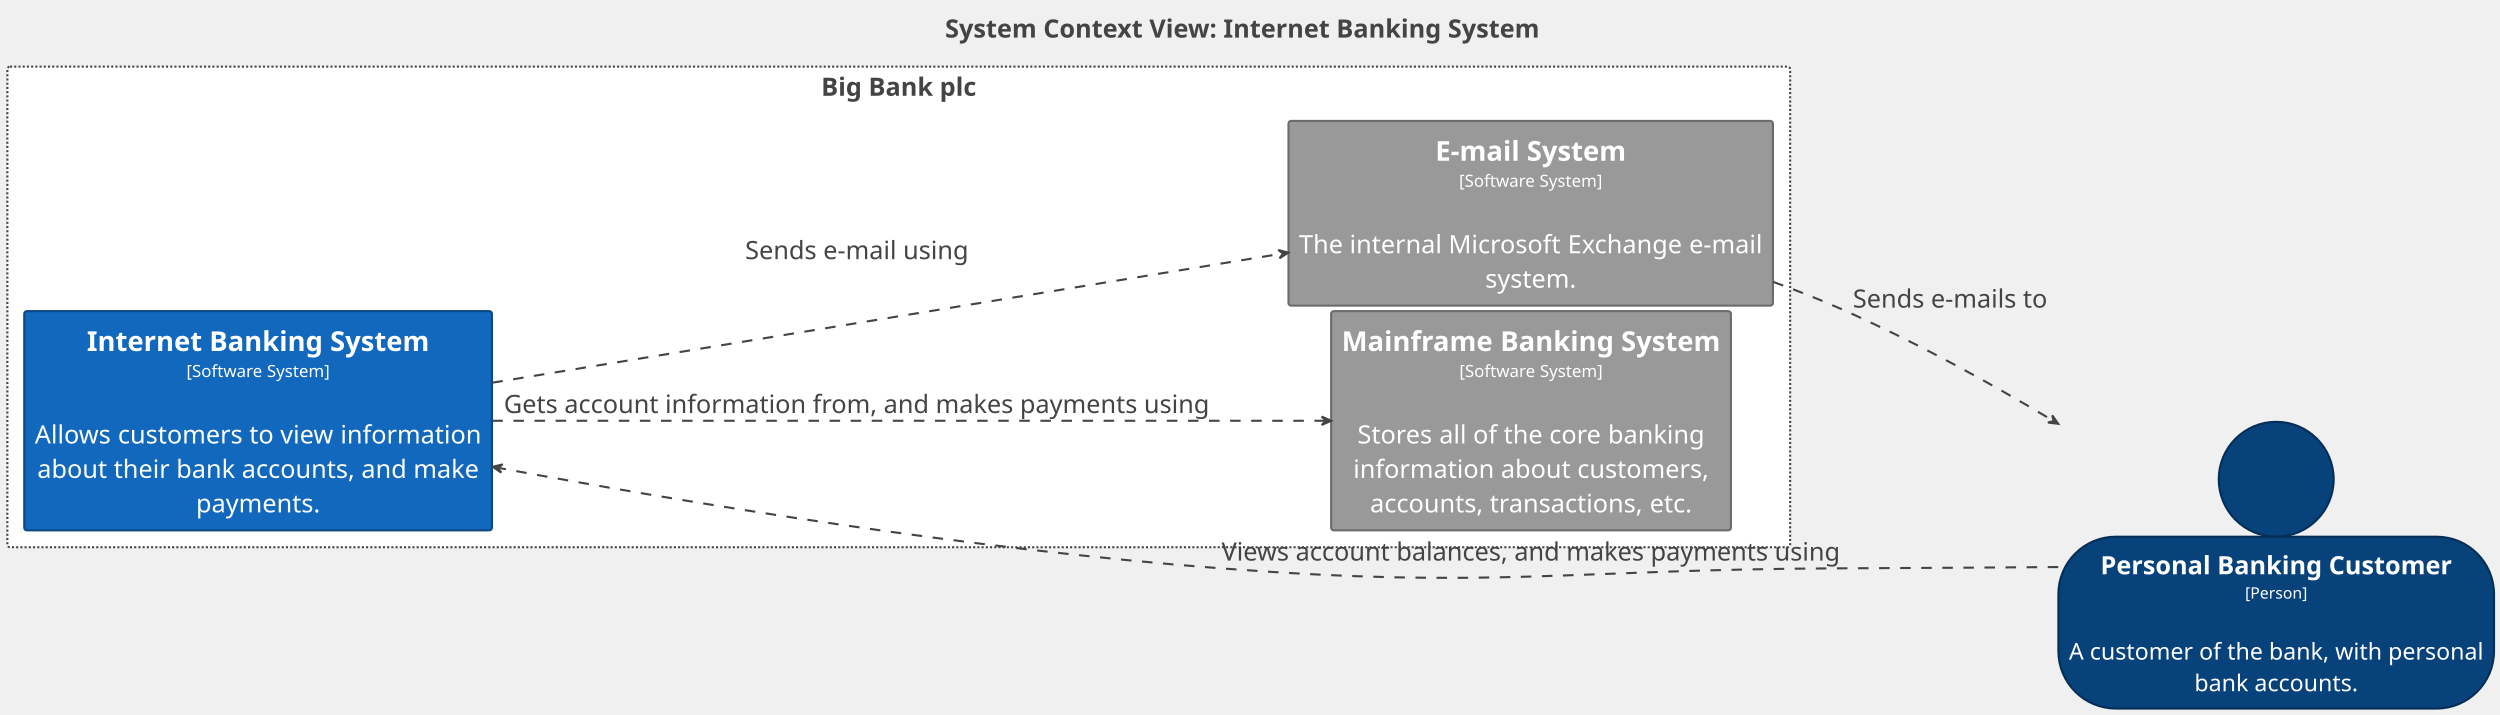
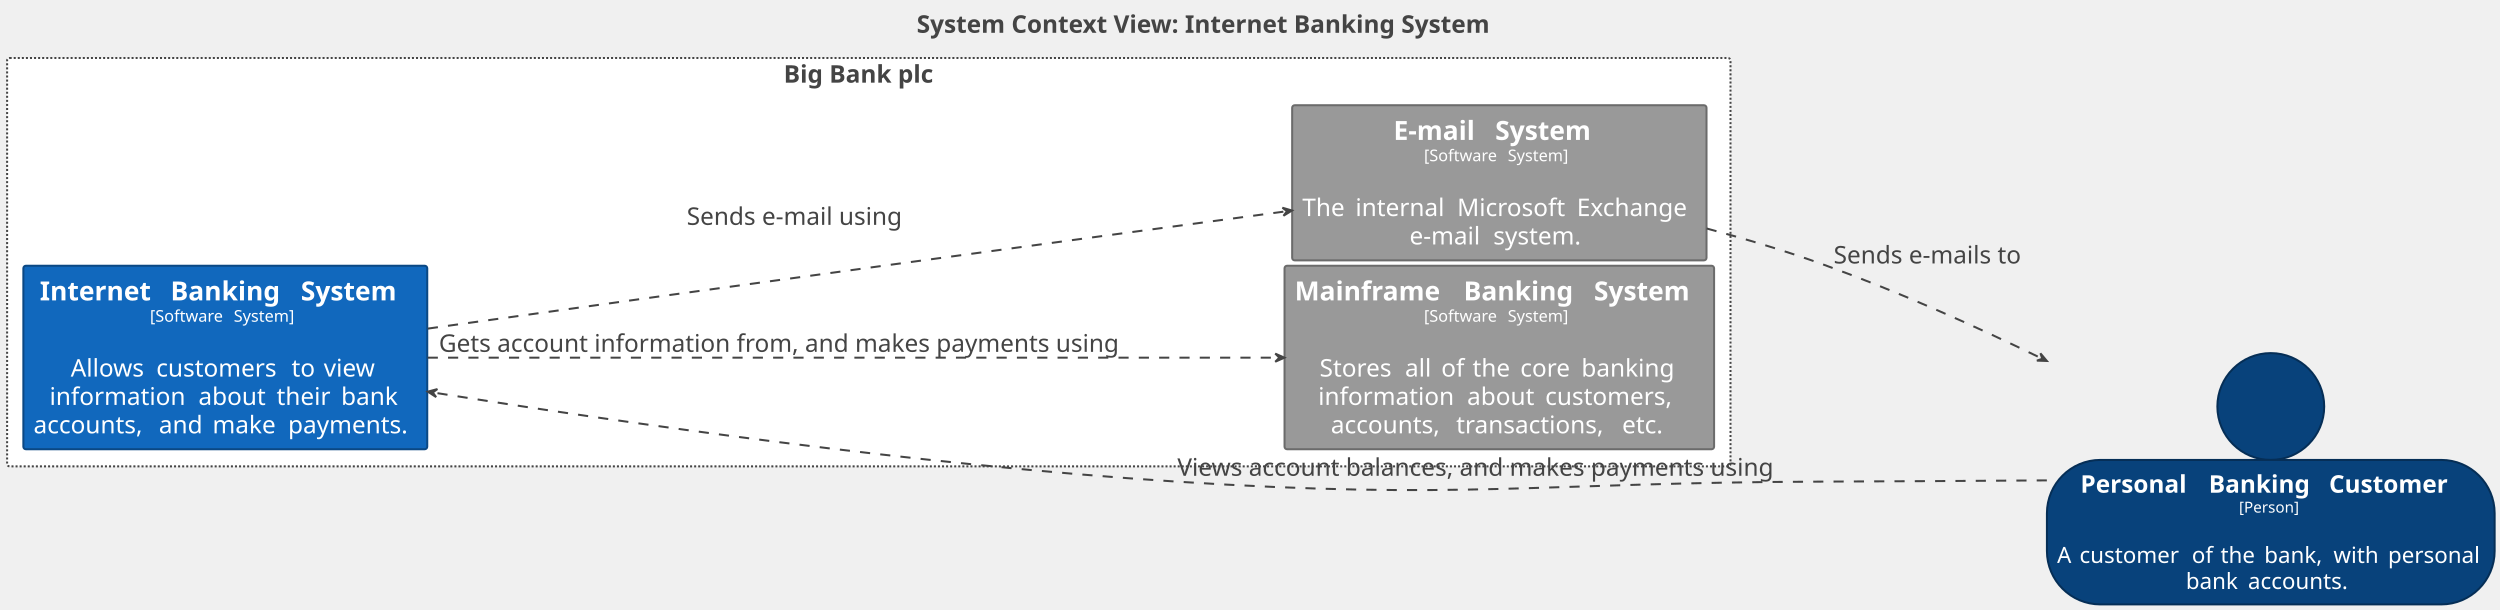
- <svg xmlns="http://www.w3.org/2000/svg" contentStyleType="text/css" data-diagram-type="DESCRIPTION" height="678px" preserveAspectRatio="none" style="width:2372px;height:678px;background:#FFFFFF;" version="1.1" viewBox="0 0 2372 678" width="2372px" zoomAndPan="magnify">
+ <svg xmlns="http://www.w3.org/2000/svg" contentStyleType="text/css" data-diagram-type="DESCRIPTION" height="600px" preserveAspectRatio="none" style="width:2461px;height:600px;background:#FFFFFF;" version="1.1" viewBox="0 0 2461 600" width="2461px" zoomAndPan="magnify">
  <defs />
  <g>
    <g class="title" data-source-line="1">
-       <text fill="#444444" font-family="sans-serif" font-size="24" font-weight="bold" lengthAdjust="spacing" textLength="564.958" x="896.679" y="35.656">System Context View: Internet Banking System</text>
+       <text fill="#444444" font-family="sans-serif" font-size="24" font-weight="bold" lengthAdjust="spacing" textLength="642.926" x="902.396" y="32.277">System Context View: Internet Banking System</text>
    </g>
    <g class="cluster" data-qualified-name="groupQmlnIEJhbmsgcGxj" data-source-line="71" id="ent0002">
-       <rect fill="#FFFFFF" height="456" rx="2.5" ry="2.5" style="stroke:#444444;stroke-width:2;stroke-dasharray:2,2;" width="1691.5" x="7" y="63.22" />
-       <text fill="#444444" font-family="sans-serif" font-size="24" font-weight="bold" lengthAdjust="spacing" textLength="147.24" x="779.13" y="90.876">Big Bank plc</text>
+       <rect fill="#FFFFFF" height="402" rx="2.5" ry="2.5" style="stroke:#444444;stroke-width:2;stroke-dasharray:2,2;" width="1696.5" x="7" y="57.098" />
+       <text fill="#444444" font-family="sans-serif" font-size="24" font-weight="bold" lengthAdjust="spacing" textLength="167.578" x="771.461" y="81.375">Big Bank plc</text>
    </g>
    <g class="entity" data-qualified-name="groupQmlnIEJhbmsgcGxj.MainframeBankingSystem" data-source-line="72" id="ent0003">
-       <rect fill="#999999" height="207.956" rx="2.5" ry="2.5" style="stroke:#6B6B6B;stroke-width:2;" width="379.294" x="1263" y="295.22" />
-       <text fill="#FFFFFF" font-family="sans-serif" font-size="26" font-weight="bold" lengthAdjust="spacing" textLength="143.702" x="1273" y="333.014">Mainframe</text>
-       <text fill="#FFFFFF" font-family="sans-serif" font-size="26" font-weight="bold" lengthAdjust="spacing" textLength="6.76" x="1416.702" y="333.014"> </text>
-       <text fill="#FFFFFF" font-family="sans-serif" font-size="26" font-weight="bold" lengthAdjust="spacing" textLength="107.848" x="1423.462" y="333.014">Banking</text>
-       <text fill="#FFFFFF" font-family="sans-serif" font-size="26" font-weight="bold" lengthAdjust="spacing" textLength="6.76" x="1531.31" y="333.014"> </text>
-       <text fill="#FFFFFF" font-family="sans-serif" font-size="26" font-weight="bold" lengthAdjust="spacing" textLength="94.224" x="1538.07" y="333.014">System</text>
-       <text fill="#FFFFFF" font-family="sans-serif" font-size="16" lengthAdjust="spacing" textLength="72.192" x="1384.655" y="357.736">[Software</text>
-       <text fill="#FFFFFF" font-family="sans-serif" font-size="16" lengthAdjust="spacing" textLength="4.16" x="1456.847" y="357.736"> </text>
-       <text fill="#FFFFFF" font-family="sans-serif" font-size="16" lengthAdjust="spacing" textLength="59.632" x="1461.007" y="357.736">System]</text>
-       <text fill="#FFFFFF" font-family="sans-serif" font-size="24" lengthAdjust="spacing" textLength="6.24" x="1449.527" y="388.08"> </text>
-       <text fill="#FFFFFF" font-family="sans-serif" font-size="24" lengthAdjust="spacing" textLength="71.304" x="1287.996" y="420.768">Stores</text>
-       <text fill="#FFFFFF" font-family="sans-serif" font-size="24" lengthAdjust="spacing" textLength="6.24" x="1359.299" y="420.768"> </text>
-       <text fill="#FFFFFF" font-family="sans-serif" font-size="24" lengthAdjust="spacing" textLength="25.848" x="1365.539" y="420.768">all</text>
-       <text fill="#FFFFFF" font-family="sans-serif" font-size="24" lengthAdjust="spacing" textLength="6.24" x="1391.387" y="420.768"> </text>
-       <text fill="#FFFFFF" font-family="sans-serif" font-size="24" lengthAdjust="spacing" textLength="22.776" x="1397.627" y="420.768">of</text>
-       <text fill="#FFFFFF" font-family="sans-serif" font-size="24" lengthAdjust="spacing" textLength="6.24" x="1420.403" y="420.768"> </text>
-       <text fill="#FFFFFF" font-family="sans-serif" font-size="24" lengthAdjust="spacing" textLength="37.032" x="1426.643" y="420.768">the</text>
-       <text fill="#FFFFFF" font-family="sans-serif" font-size="24" lengthAdjust="spacing" textLength="6.24" x="1463.675" y="420.768"> </text>
-       <text fill="#FFFFFF" font-family="sans-serif" font-size="24" lengthAdjust="spacing" textLength="49.488" x="1469.915" y="420.768">core</text>
-       <text fill="#FFFFFF" font-family="sans-serif" font-size="24" lengthAdjust="spacing" textLength="6.24" x="1519.403" y="420.768"> </text>
-       <text fill="#FFFFFF" font-family="sans-serif" font-size="24" lengthAdjust="spacing" textLength="91.656" x="1525.643" y="420.768">banking</text>
-       <text fill="#FFFFFF" font-family="sans-serif" font-size="24" lengthAdjust="spacing" textLength="133.824" x="1283.952" y="453.456">information</text>
-       <text fill="#FFFFFF" font-family="sans-serif" font-size="24" lengthAdjust="spacing" textLength="6.24" x="1417.775" y="453.456"> </text>
-       <text fill="#FFFFFF" font-family="sans-serif" font-size="24" lengthAdjust="spacing" textLength="66.24" x="1424.015" y="453.456">about</text>
-       <text fill="#FFFFFF" font-family="sans-serif" font-size="24" lengthAdjust="spacing" textLength="6.24" x="1490.255" y="453.456"> </text>
-       <text fill="#FFFFFF" font-family="sans-serif" font-size="24" lengthAdjust="spacing" textLength="124.848" x="1496.495" y="453.456">customers,</text>
-       <text fill="#FFFFFF" font-family="sans-serif" font-size="24" lengthAdjust="spacing" textLength="107.28" x="1299.948" y="486.144">accounts,</text>
-       <text fill="#FFFFFF" font-family="sans-serif" font-size="24" lengthAdjust="spacing" textLength="6.24" x="1407.227" y="486.144"> </text>
-       <text fill="#FFFFFF" font-family="sans-serif" font-size="24" lengthAdjust="spacing" textLength="145.488" x="1413.467" y="486.144">transactions,</text>
-       <text fill="#FFFFFF" font-family="sans-serif" font-size="24" lengthAdjust="spacing" textLength="6.24" x="1558.955" y="486.144"> </text>
-       <text fill="#FFFFFF" font-family="sans-serif" font-size="24" lengthAdjust="spacing" textLength="40.152" x="1565.195" y="486.144">etc.</text>
+       <rect fill="#999999" height="180.641" rx="2.5" ry="2.5" style="stroke:#6B6B6B;stroke-width:2;" width="422.848" x="1264.5" y="261.598" />
+       <text fill="#FFFFFF" font-family="sans-serif" font-size="26" font-weight="bold" lengthAdjust="spacing" textLength="157.244" x="1274.5" y="295.731">Mainframe</text>
+       <text fill="#FFFFFF" font-family="sans-serif" font-size="26" font-weight="bold" lengthAdjust="spacing" textLength="9.052" x="1431.744" y="295.731"> </text>
+       <text fill="#FFFFFF" font-family="sans-serif" font-size="26" font-weight="bold" lengthAdjust="spacing" textLength="119.196" x="1440.796" y="295.731">Banking</text>
+       <text fill="#FFFFFF" font-family="sans-serif" font-size="26" font-weight="bold" lengthAdjust="spacing" textLength="9.052" x="1559.992" y="295.731"> </text>
+       <text fill="#FFFFFF" font-family="sans-serif" font-size="26" font-weight="bold" lengthAdjust="spacing" textLength="108.304" x="1569.044" y="295.731">System</text>
+       <text fill="#FFFFFF" font-family="sans-serif" font-size="16" lengthAdjust="spacing" textLength="77.406" x="1401.725" y="316.715">[Software</text>
+       <text fill="#FFFFFF" font-family="sans-serif" font-size="16" lengthAdjust="spacing" textLength="5.086" x="1479.131" y="316.715"> </text>
+       <text fill="#FFFFFF" font-family="sans-serif" font-size="16" lengthAdjust="spacing" textLength="65.906" x="1484.217" y="316.715">System]</text>
+       <text fill="#FFFFFF" font-family="sans-serif" font-size="24" lengthAdjust="spacing" textLength="7.629" x="1472.109" y="342.766"> </text>
+       <text fill="#FFFFFF" font-family="sans-serif" font-size="24" lengthAdjust="spacing" textLength="76.465" x="1299" y="370.703">Stores</text>
+       <text fill="#FFFFFF" font-family="sans-serif" font-size="24" lengthAdjust="spacing" textLength="7.629" x="1375.465" y="370.703"> </text>
+       <text fill="#FFFFFF" font-family="sans-serif" font-size="24" lengthAdjust="spacing" textLength="28.043" x="1383.094" y="370.703">all</text>
+       <text fill="#FFFFFF" font-family="sans-serif" font-size="24" lengthAdjust="spacing" textLength="7.629" x="1411.137" y="370.703"> </text>
+       <text fill="#FFFFFF" font-family="sans-serif" font-size="24" lengthAdjust="spacing" textLength="23.133" x="1418.766" y="370.703">of</text>
+       <text fill="#FFFFFF" font-family="sans-serif" font-size="24" lengthAdjust="spacing" textLength="7.629" x="1441.898" y="370.703"> </text>
+       <text fill="#FFFFFF" font-family="sans-serif" font-size="24" lengthAdjust="spacing" textLength="39.387" x="1449.527" y="370.703">the</text>
+       <text fill="#FFFFFF" font-family="sans-serif" font-size="24" lengthAdjust="spacing" textLength="7.629" x="1488.914" y="370.703"> </text>
+       <text fill="#FFFFFF" font-family="sans-serif" font-size="24" lengthAdjust="spacing" textLength="52.512" x="1496.543" y="370.703">core</text>
+       <text fill="#FFFFFF" font-family="sans-serif" font-size="24" lengthAdjust="spacing" textLength="7.629" x="1549.055" y="370.703"> </text>
+       <text fill="#FFFFFF" font-family="sans-serif" font-size="24" lengthAdjust="spacing" textLength="96.164" x="1556.684" y="370.703">banking</text>
+       <text fill="#FFFFFF" font-family="sans-serif" font-size="24" lengthAdjust="spacing" textLength="138.938" x="1297.629" y="398.641">information</text>
+       <text fill="#FFFFFF" font-family="sans-serif" font-size="24" lengthAdjust="spacing" textLength="7.629" x="1436.566" y="398.641"> </text>
+       <text fill="#FFFFFF" font-family="sans-serif" font-size="24" lengthAdjust="spacing" textLength="69.246" x="1444.195" y="398.641">about</text>
+       <text fill="#FFFFFF" font-family="sans-serif" font-size="24" lengthAdjust="spacing" textLength="7.629" x="1513.441" y="398.641"> </text>
+       <text fill="#FFFFFF" font-family="sans-serif" font-size="24" lengthAdjust="spacing" textLength="133.148" x="1521.07" y="398.641">customers,</text>
+       <text fill="#FFFFFF" font-family="sans-serif" font-size="24" lengthAdjust="spacing" textLength="115.746" x="1310.068" y="426.578">accounts,</text>
+       <text fill="#FFFFFF" font-family="sans-serif" font-size="24" lengthAdjust="spacing" textLength="7.629" x="1425.814" y="426.578"> </text>
+       <text fill="#FFFFFF" font-family="sans-serif" font-size="24" lengthAdjust="spacing" textLength="155.707" x="1433.443" y="426.578">transactions,</text>
+       <text fill="#FFFFFF" font-family="sans-serif" font-size="24" lengthAdjust="spacing" textLength="7.629" x="1589.15" y="426.578"> </text>
+       <text fill="#FFFFFF" font-family="sans-serif" font-size="24" lengthAdjust="spacing" textLength="45" x="1596.779" y="426.578">etc.</text>
    </g>
    <g class="entity" data-qualified-name="groupQmlnIEJhbmsgcGxj.EmailSystem" data-source-line="73" id="ent0004">
-       <rect fill="#999999" height="175.268" rx="2.5" ry="2.5" style="stroke:#6B6B6B;stroke-width:2;" width="459.679" x="1222.5" y="114.72" />
-       <text fill="#FFFFFF" font-family="sans-serif" font-size="26" font-weight="bold" lengthAdjust="spacing" textLength="80.028" x="1361.833" y="152.514">E-mail</text>
-       <text fill="#FFFFFF" font-family="sans-serif" font-size="26" font-weight="bold" lengthAdjust="spacing" textLength="6.76" x="1441.861" y="152.514"> </text>
-       <text fill="#FFFFFF" font-family="sans-serif" font-size="26" font-weight="bold" lengthAdjust="spacing" textLength="94.224" x="1448.621" y="152.514">System</text>
-       <text fill="#FFFFFF" font-family="sans-serif" font-size="16" lengthAdjust="spacing" textLength="72.192" x="1384.347" y="177.236">[Software</text>
-       <text fill="#FFFFFF" font-family="sans-serif" font-size="16" lengthAdjust="spacing" textLength="4.16" x="1456.539" y="177.236"> </text>
-       <text fill="#FFFFFF" font-family="sans-serif" font-size="16" lengthAdjust="spacing" textLength="59.632" x="1460.699" y="177.236">System]</text>
-       <text fill="#FFFFFF" font-family="sans-serif" font-size="24" lengthAdjust="spacing" textLength="6.24" x="1449.219" y="207.58"> </text>
-       <text fill="#FFFFFF" font-family="sans-serif" font-size="24" lengthAdjust="spacing" textLength="41.712" x="1232.5" y="240.268">The</text>
-       <text fill="#FFFFFF" font-family="sans-serif" font-size="24" lengthAdjust="spacing" textLength="6.24" x="1274.212" y="240.268"> </text>
-       <text fill="#FFFFFF" font-family="sans-serif" font-size="24" lengthAdjust="spacing" textLength="87.624" x="1280.452" y="240.268">internal</text>
-       <text fill="#FFFFFF" font-family="sans-serif" font-size="24" lengthAdjust="spacing" textLength="6.24" x="1368.076" y="240.268"> </text>
-       <text fill="#FFFFFF" font-family="sans-serif" font-size="24" lengthAdjust="spacing" textLength="106.848" x="1374.316" y="240.268">Microsoft</text>
-       <text fill="#FFFFFF" font-family="sans-serif" font-size="24" lengthAdjust="spacing" textLength="6.24" x="1481.163" y="240.268"> </text>
-       <text fill="#FFFFFF" font-family="sans-serif" font-size="24" lengthAdjust="spacing" textLength="108.984" x="1487.403" y="240.268">Exchange</text>
-       <text fill="#FFFFFF" font-family="sans-serif" font-size="24" lengthAdjust="spacing" textLength="6.24" x="1596.387" y="240.268"> </text>
-       <text fill="#FFFFFF" font-family="sans-serif" font-size="24" lengthAdjust="spacing" textLength="69.552" x="1602.627" y="240.268">e-mail</text>
-       <text fill="#FFFFFF" font-family="sans-serif" font-size="24" lengthAdjust="spacing" textLength="86.304" x="1409.188" y="272.956">system.</text>
+       <rect fill="#999999" height="152.703" rx="2.5" ry="2.5" style="stroke:#6B6B6B;stroke-width:2;" width="407.891" x="1272" y="103.598" />
+       <text fill="#FFFFFF" font-family="sans-serif" font-size="26" font-weight="bold" lengthAdjust="spacing" textLength="91.013" x="1371.761" y="137.731">E-mail</text>
+       <text fill="#FFFFFF" font-family="sans-serif" font-size="26" font-weight="bold" lengthAdjust="spacing" textLength="9.052" x="1462.774" y="137.731"> </text>
+       <text fill="#FFFFFF" font-family="sans-serif" font-size="26" font-weight="bold" lengthAdjust="spacing" textLength="108.304" x="1471.826" y="137.731">System</text>
+       <text fill="#FFFFFF" font-family="sans-serif" font-size="16" lengthAdjust="spacing" textLength="77.406" x="1401.746" y="158.715">[Software</text>
+       <text fill="#FFFFFF" font-family="sans-serif" font-size="16" lengthAdjust="spacing" textLength="5.086" x="1479.152" y="158.715"> </text>
+       <text fill="#FFFFFF" font-family="sans-serif" font-size="16" lengthAdjust="spacing" textLength="65.906" x="1484.238" y="158.715">System]</text>
+       <text fill="#FFFFFF" font-family="sans-serif" font-size="24" lengthAdjust="spacing" textLength="7.629" x="1472.131" y="184.766"> </text>
+       <text fill="#FFFFFF" font-family="sans-serif" font-size="24" lengthAdjust="spacing" textLength="44.637" x="1282" y="212.703">The</text>
+       <text fill="#FFFFFF" font-family="sans-serif" font-size="24" lengthAdjust="spacing" textLength="7.629" x="1326.637" y="212.703"> </text>
+       <text fill="#FFFFFF" font-family="sans-serif" font-size="24" lengthAdjust="spacing" textLength="92.508" x="1334.266" y="212.703">internal</text>
+       <text fill="#FFFFFF" font-family="sans-serif" font-size="24" lengthAdjust="spacing" textLength="7.629" x="1426.773" y="212.703"> </text>
+       <text fill="#FFFFFF" font-family="sans-serif" font-size="24" lengthAdjust="spacing" textLength="110.168" x="1434.402" y="212.703">Microsoft</text>
+       <text fill="#FFFFFF" font-family="sans-serif" font-size="24" lengthAdjust="spacing" textLength="7.629" x="1544.57" y="212.703"> </text>
+       <text fill="#FFFFFF" font-family="sans-serif" font-size="24" lengthAdjust="spacing" textLength="117.691" x="1552.199" y="212.703">Exchange</text>
+       <text fill="#FFFFFF" font-family="sans-serif" font-size="24" lengthAdjust="spacing" textLength="74.848" x="1387.51" y="240.641">e-mail</text>
+       <text fill="#FFFFFF" font-family="sans-serif" font-size="24" lengthAdjust="spacing" textLength="7.629" x="1462.357" y="240.641"> </text>
+       <text fill="#FFFFFF" font-family="sans-serif" font-size="24" lengthAdjust="spacing" textLength="94.394" x="1469.986" y="240.641">system.</text>
    </g>
    <g class="entity" data-qualified-name="groupQmlnIEJhbmsgcGxj.InternetBankingSystem" data-source-line="74" id="ent0005">
-       <rect fill="#1168BD" height="207.956" rx="2.5" ry="2.5" style="stroke:#0B4884;stroke-width:2;" width="443.767" x="23" y="295.22" />
-       <text fill="#FFFFFF" font-family="sans-serif" font-size="26" font-weight="bold" lengthAdjust="spacing" textLength="109.382" x="82.396" y="333.014">Internet</text>
-       <text fill="#FFFFFF" font-family="sans-serif" font-size="26" font-weight="bold" lengthAdjust="spacing" textLength="6.76" x="191.778" y="333.014"> </text>
-       <text fill="#FFFFFF" font-family="sans-serif" font-size="26" font-weight="bold" lengthAdjust="spacing" textLength="107.848" x="198.538" y="333.014">Banking</text>
-       <text fill="#FFFFFF" font-family="sans-serif" font-size="26" font-weight="bold" lengthAdjust="spacing" textLength="6.76" x="306.386" y="333.014"> </text>
-       <text fill="#FFFFFF" font-family="sans-serif" font-size="26" font-weight="bold" lengthAdjust="spacing" textLength="94.224" x="313.147" y="333.014">System</text>
-       <text fill="#FFFFFF" font-family="sans-serif" font-size="16" lengthAdjust="spacing" textLength="72.192" x="176.891" y="357.736">[Software</text>
-       <text fill="#FFFFFF" font-family="sans-serif" font-size="16" lengthAdjust="spacing" textLength="4.16" x="249.083" y="357.736"> </text>
-       <text fill="#FFFFFF" font-family="sans-serif" font-size="16" lengthAdjust="spacing" textLength="59.632" x="253.243" y="357.736">System]</text>
-       <text fill="#FFFFFF" font-family="sans-serif" font-size="24" lengthAdjust="spacing" textLength="6.24" x="241.763" y="388.08"> </text>
-       <text fill="#FFFFFF" font-family="sans-serif" font-size="24" lengthAdjust="spacing" textLength="72.6" x="33" y="420.768">Allows</text>
-       <text fill="#FFFFFF" font-family="sans-serif" font-size="24" lengthAdjust="spacing" textLength="6.24" x="105.6" y="420.768"> </text>
-       <text fill="#FFFFFF" font-family="sans-serif" font-size="24" lengthAdjust="spacing" textLength="118.416" x="111.84" y="420.768">customers</text>
-       <text fill="#FFFFFF" font-family="sans-serif" font-size="24" lengthAdjust="spacing" textLength="6.24" x="230.255" y="420.768"> </text>
-       <text fill="#FFFFFF" font-family="sans-serif" font-size="24" lengthAdjust="spacing" textLength="23.184" x="236.495" y="420.768">to</text>
-       <text fill="#FFFFFF" font-family="sans-serif" font-size="24" lengthAdjust="spacing" textLength="6.24" x="259.679" y="420.768"> </text>
-       <text fill="#FFFFFF" font-family="sans-serif" font-size="24" lengthAdjust="spacing" textLength="50.784" x="265.919" y="420.768">view</text>
-       <text fill="#FFFFFF" font-family="sans-serif" font-size="24" lengthAdjust="spacing" textLength="6.24" x="316.703" y="420.768"> </text>
-       <text fill="#FFFFFF" font-family="sans-serif" font-size="24" lengthAdjust="spacing" textLength="133.824" x="322.943" y="420.768">information</text>
-       <text fill="#FFFFFF" font-family="sans-serif" font-size="24" lengthAdjust="spacing" textLength="66.24" x="35.364" y="453.456">about</text>
-       <text fill="#FFFFFF" font-family="sans-serif" font-size="24" lengthAdjust="spacing" textLength="6.24" x="101.604" y="453.456"> </text>
-       <text fill="#FFFFFF" font-family="sans-serif" font-size="24" lengthAdjust="spacing" textLength="53.136" x="107.844" y="453.456">their</text>
-       <text fill="#FFFFFF" font-family="sans-serif" font-size="24" lengthAdjust="spacing" textLength="6.24" x="160.98" y="453.456"> </text>
-       <text fill="#FFFFFF" font-family="sans-serif" font-size="24" lengthAdjust="spacing" textLength="55.872" x="167.22" y="453.456">bank</text>
-       <text fill="#FFFFFF" font-family="sans-serif" font-size="24" lengthAdjust="spacing" textLength="6.24" x="223.091" y="453.456"> </text>
-       <text fill="#FFFFFF" font-family="sans-serif" font-size="24" lengthAdjust="spacing" textLength="107.28" x="229.331" y="453.456">accounts,</text>
-       <text fill="#FFFFFF" font-family="sans-serif" font-size="24" lengthAdjust="spacing" textLength="6.24" x="336.611" y="453.456"> </text>
-       <text fill="#FFFFFF" font-family="sans-serif" font-size="24" lengthAdjust="spacing" textLength="43.056" x="342.851" y="453.456">and</text>
-       <text fill="#FFFFFF" font-family="sans-serif" font-size="24" lengthAdjust="spacing" textLength="6.24" x="385.907" y="453.456"> </text>
-       <text fill="#FFFFFF" font-family="sans-serif" font-size="24" lengthAdjust="spacing" textLength="62.256" x="392.147" y="453.456">make</text>
-       <text fill="#FFFFFF" font-family="sans-serif" font-size="24" lengthAdjust="spacing" textLength="117.864" x="185.952" y="486.144">payments.</text>
+       <rect fill="#1168BD" height="180.641" rx="2.5" ry="2.5" style="stroke:#0B4884;stroke-width:2;" width="397.578" x="23" y="261.598" />
+       <text fill="#FFFFFF" font-family="sans-serif" font-size="26" font-weight="bold" lengthAdjust="spacing" textLength="119.641" x="39.167" y="295.731">Internet</text>
+       <text fill="#FFFFFF" font-family="sans-serif" font-size="26" font-weight="bold" lengthAdjust="spacing" textLength="9.052" x="158.808" y="295.731"> </text>
+       <text fill="#FFFFFF" font-family="sans-serif" font-size="26" font-weight="bold" lengthAdjust="spacing" textLength="119.196" x="167.859" y="295.731">Banking</text>
+       <text fill="#FFFFFF" font-family="sans-serif" font-size="26" font-weight="bold" lengthAdjust="spacing" textLength="9.052" x="287.056" y="295.731"> </text>
+       <text fill="#FFFFFF" font-family="sans-serif" font-size="26" font-weight="bold" lengthAdjust="spacing" textLength="108.304" x="296.107" y="295.731">System</text>
+       <text fill="#FFFFFF" font-family="sans-serif" font-size="16" lengthAdjust="spacing" textLength="77.406" x="147.59" y="316.715">[Software</text>
+       <text fill="#FFFFFF" font-family="sans-serif" font-size="16" lengthAdjust="spacing" textLength="5.086" x="224.996" y="316.715"> </text>
+       <text fill="#FFFFFF" font-family="sans-serif" font-size="16" lengthAdjust="spacing" textLength="65.906" x="230.082" y="316.715">System]</text>
+       <text fill="#FFFFFF" font-family="sans-serif" font-size="24" lengthAdjust="spacing" textLength="7.629" x="217.975" y="342.766"> </text>
+       <text fill="#FFFFFF" font-family="sans-serif" font-size="24" lengthAdjust="spacing" textLength="76.57" x="69.621" y="370.703">Allows</text>
+       <text fill="#FFFFFF" font-family="sans-serif" font-size="24" lengthAdjust="spacing" textLength="7.629" x="146.191" y="370.703"> </text>
+       <text fill="#FFFFFF" font-family="sans-serif" font-size="24" lengthAdjust="spacing" textLength="125.519" x="153.82" y="370.703">customers</text>
+       <text fill="#FFFFFF" font-family="sans-serif" font-size="24" lengthAdjust="spacing" textLength="7.629" x="279.34" y="370.703"> </text>
+       <text fill="#FFFFFF" font-family="sans-serif" font-size="24" lengthAdjust="spacing" textLength="24.094" x="286.969" y="370.703">to</text>
+       <text fill="#FFFFFF" font-family="sans-serif" font-size="24" lengthAdjust="spacing" textLength="7.629" x="311.062" y="370.703"> </text>
+       <text fill="#FFFFFF" font-family="sans-serif" font-size="24" lengthAdjust="spacing" textLength="55.266" x="318.691" y="370.703">view</text>
+       <text fill="#FFFFFF" font-family="sans-serif" font-size="24" lengthAdjust="spacing" textLength="138.938" x="48.768" y="398.641">information</text>
+       <text fill="#FFFFFF" font-family="sans-serif" font-size="24" lengthAdjust="spacing" textLength="7.629" x="187.705" y="398.641"> </text>
+       <text fill="#FFFFFF" font-family="sans-serif" font-size="24" lengthAdjust="spacing" textLength="69.246" x="195.334" y="398.641">about</text>
+       <text fill="#FFFFFF" font-family="sans-serif" font-size="24" lengthAdjust="spacing" textLength="7.629" x="264.58" y="398.641"> </text>
+       <text fill="#FFFFFF" font-family="sans-serif" font-size="24" lengthAdjust="spacing" textLength="55.922" x="272.209" y="398.641">their</text>
+       <text fill="#FFFFFF" font-family="sans-serif" font-size="24" lengthAdjust="spacing" textLength="7.629" x="328.131" y="398.641"> </text>
+       <text fill="#FFFFFF" font-family="sans-serif" font-size="24" lengthAdjust="spacing" textLength="59.051" x="335.76" y="398.641">bank</text>
+       <text fill="#FFFFFF" font-family="sans-serif" font-size="24" lengthAdjust="spacing" textLength="115.746" x="33" y="426.578">accounts,</text>
+       <text fill="#FFFFFF" font-family="sans-serif" font-size="24" lengthAdjust="spacing" textLength="7.629" x="148.746" y="426.578"> </text>
+       <text fill="#FFFFFF" font-family="sans-serif" font-size="24" lengthAdjust="spacing" textLength="45.152" x="156.375" y="426.578">and</text>
+       <text fill="#FFFFFF" font-family="sans-serif" font-size="24" lengthAdjust="spacing" textLength="7.629" x="201.527" y="426.578"> </text>
+       <text fill="#FFFFFF" font-family="sans-serif" font-size="24" lengthAdjust="spacing" textLength="66.75" x="209.156" y="426.578">make</text>
+       <text fill="#FFFFFF" font-family="sans-serif" font-size="24" lengthAdjust="spacing" textLength="7.629" x="275.906" y="426.578"> </text>
+       <text fill="#FFFFFF" font-family="sans-serif" font-size="24" lengthAdjust="spacing" textLength="127.043" x="283.535" y="426.578">payments.</text>
    </g>
    <g class="entity" data-qualified-name="PersonalBankingCustomer" data-source-line="77" id="ent0006">
-       <ellipse cx="2159.659" cy="454.729" fill="#08427B" rx="54.509" ry="54.509" style="stroke:#052E56;stroke-width:2;" />
-       <rect fill="#08427B" height="163.01" rx="54.509" ry="54.509" style="stroke:#052E56;stroke-width:2;" width="413.317" x="1953" y="509.238" />
-       <text fill="#FFFFFF" font-family="sans-serif" font-size="24" font-weight="bold" lengthAdjust="spacing" textLength="104.52" x="1992.931" y="544.894">Personal</text>
-       <text fill="#FFFFFF" font-family="sans-serif" font-size="24" font-weight="bold" lengthAdjust="spacing" textLength="6.24" x="2097.451" y="544.894"> </text>
-       <text fill="#FFFFFF" font-family="sans-serif" font-size="24" font-weight="bold" lengthAdjust="spacing" textLength="99.552" x="2103.691" y="544.894">Banking</text>
-       <text fill="#FFFFFF" font-family="sans-serif" font-size="24" font-weight="bold" lengthAdjust="spacing" textLength="6.24" x="2203.242" y="544.894"> </text>
-       <text fill="#FFFFFF" font-family="sans-serif" font-size="24" font-weight="bold" lengthAdjust="spacing" textLength="116.904" x="2209.483" y="544.894">Customer</text>
-       <text fill="#FFFFFF" font-family="sans-serif" font-size="15" lengthAdjust="spacing" textLength="59.13" x="2130.093" y="567.961">[Person]</text>
-       <text fill="#FFFFFF" font-family="sans-serif" font-size="22" lengthAdjust="spacing" textLength="5.72" x="2156.799" y="595.874"> </text>
-       <text fill="#FFFFFF" font-family="sans-serif" font-size="22" lengthAdjust="spacing" textLength="14.058" x="1963" y="625.838">A</text>
-       <text fill="#FFFFFF" font-family="sans-serif" font-size="22" lengthAdjust="spacing" textLength="5.72" x="1977.058" y="625.838"> </text>
-       <text fill="#FFFFFF" font-family="sans-serif" font-size="22" lengthAdjust="spacing" textLength="98.01" x="1982.778" y="625.838">customer</text>
-       <text fill="#FFFFFF" font-family="sans-serif" font-size="22" lengthAdjust="spacing" textLength="5.72" x="2080.788" y="625.838"> </text>
-       <text fill="#FFFFFF" font-family="sans-serif" font-size="22" lengthAdjust="spacing" textLength="20.878" x="2086.508" y="625.838">of</text>
-       <text fill="#FFFFFF" font-family="sans-serif" font-size="22" lengthAdjust="spacing" textLength="5.72" x="2107.387" y="625.838"> </text>
-       <text fill="#FFFFFF" font-family="sans-serif" font-size="22" lengthAdjust="spacing" textLength="33.946" x="2113.106" y="625.838">the</text>
-       <text fill="#FFFFFF" font-family="sans-serif" font-size="22" lengthAdjust="spacing" textLength="5.72" x="2147.053" y="625.838"> </text>
-       <text fill="#FFFFFF" font-family="sans-serif" font-size="22" lengthAdjust="spacing" textLength="57.112" x="2152.773" y="625.838">bank,</text>
-       <text fill="#FFFFFF" font-family="sans-serif" font-size="22" lengthAdjust="spacing" textLength="5.72" x="2209.885" y="625.838"> </text>
-       <text fill="#FFFFFF" font-family="sans-serif" font-size="22" lengthAdjust="spacing" textLength="44.506" x="2215.605" y="625.838">with</text>
-       <text fill="#FFFFFF" font-family="sans-serif" font-size="22" lengthAdjust="spacing" textLength="5.72" x="2260.111" y="625.838"> </text>
-       <text fill="#FFFFFF" font-family="sans-serif" font-size="22" lengthAdjust="spacing" textLength="90.486" x="2265.831" y="625.838">personal</text>
-       <text fill="#FFFFFF" font-family="sans-serif" font-size="22" lengthAdjust="spacing" textLength="51.216" x="2082.02" y="655.802">bank</text>
-       <text fill="#FFFFFF" font-family="sans-serif" font-size="22" lengthAdjust="spacing" textLength="5.72" x="2133.236" y="655.802"> </text>
-       <text fill="#FFFFFF" font-family="sans-serif" font-size="22" lengthAdjust="spacing" textLength="98.34" x="2138.957" y="655.802">accounts.</text>
+       <ellipse cx="2235.359" cy="400.174" fill="#08427B" rx="52.576" ry="52.576" style="stroke:#052E56;stroke-width:2;" />
+       <rect fill="#08427B" height="142.227" rx="52.576" ry="52.576" style="stroke:#052E56;stroke-width:2;" width="440.718" x="2015" y="452.75" />
+       <text fill="#FFFFFF" font-family="sans-serif" font-size="24" font-weight="bold" lengthAdjust="spacing" textLength="117.984" x="2047.964" y="485.028">Personal</text>
+       <text fill="#FFFFFF" font-family="sans-serif" font-size="24" font-weight="bold" lengthAdjust="spacing" textLength="8.355" x="2165.949" y="485.028"> </text>
+       <text fill="#FFFFFF" font-family="sans-serif" font-size="24" font-weight="bold" lengthAdjust="spacing" textLength="110.027" x="2174.304" y="485.028">Banking</text>
+       <text fill="#FFFFFF" font-family="sans-serif" font-size="24" font-weight="bold" lengthAdjust="spacing" textLength="8.355" x="2284.331" y="485.028"> </text>
+       <text fill="#FFFFFF" font-family="sans-serif" font-size="24" font-weight="bold" lengthAdjust="spacing" textLength="130.066" x="2292.687" y="485.028">Customer</text>
+       <text fill="#FFFFFF" font-family="sans-serif" font-size="15" lengthAdjust="spacing" textLength="62.644" x="2204.037" y="504.611">[Person]</text>
+       <text fill="#FFFFFF" font-family="sans-serif" font-size="22" lengthAdjust="spacing" textLength="6.993" x="2231.862" y="528.57"> </text>
+       <text fill="#FFFFFF" font-family="sans-serif" font-size="22" lengthAdjust="spacing" textLength="15.05" x="2025" y="554.179">A</text>
+       <text fill="#FFFFFF" font-family="sans-serif" font-size="22" lengthAdjust="spacing" textLength="6.993" x="2040.05" y="554.179"> </text>
+       <text fill="#FFFFFF" font-family="sans-serif" font-size="22" lengthAdjust="spacing" textLength="103.598" x="2047.043" y="554.179">customer</text>
+       <text fill="#FFFFFF" font-family="sans-serif" font-size="22" lengthAdjust="spacing" textLength="6.993" x="2150.641" y="554.179"> </text>
+       <text fill="#FFFFFF" font-family="sans-serif" font-size="22" lengthAdjust="spacing" textLength="21.205" x="2157.634" y="554.179">of</text>
+       <text fill="#FFFFFF" font-family="sans-serif" font-size="22" lengthAdjust="spacing" textLength="6.993" x="2178.839" y="554.179"> </text>
+       <text fill="#FFFFFF" font-family="sans-serif" font-size="22" lengthAdjust="spacing" textLength="36.105" x="2185.832" y="554.179">the</text>
+       <text fill="#FFFFFF" font-family="sans-serif" font-size="22" lengthAdjust="spacing" textLength="6.993" x="2221.936" y="554.179"> </text>
+       <text fill="#FFFFFF" font-family="sans-serif" font-size="22" lengthAdjust="spacing" textLength="61.123" x="2228.93" y="554.179">bank,</text>
+       <text fill="#FFFFFF" font-family="sans-serif" font-size="22" lengthAdjust="spacing" textLength="6.993" x="2290.053" y="554.179"> </text>
+       <text fill="#FFFFFF" font-family="sans-serif" font-size="22" lengthAdjust="spacing" textLength="46.675" x="2297.046" y="554.179">with</text>
+       <text fill="#FFFFFF" font-family="sans-serif" font-size="22" lengthAdjust="spacing" textLength="6.993" x="2343.721" y="554.179"> </text>
+       <text fill="#FFFFFF" font-family="sans-serif" font-size="22" lengthAdjust="spacing" textLength="95.004" x="2350.714" y="554.179">personal</text>
+       <text fill="#FFFFFF" font-family="sans-serif" font-size="22" lengthAdjust="spacing" textLength="54.13" x="2151.747" y="579.788">bank</text>
+       <text fill="#FFFFFF" font-family="sans-serif" font-size="22" lengthAdjust="spacing" textLength="6.993" x="2205.877" y="579.788"> </text>
+       <text fill="#FFFFFF" font-family="sans-serif" font-size="22" lengthAdjust="spacing" textLength="106.101" x="2212.87" y="579.788">accounts.</text>
    </g>
    <g class="link" data-entity-1="ent0006" data-entity-2="ent0005" data-link-type="dependency" data-source-line="79" id="lnk7">
-       <path d="M1952.85,538.01 C1887.09,538.51 1813.98,538.98 1747,539.22 C1485.22,540.17 1419.02,559.14 1158,539.22 C920.61,521.11 657.37,477.928 473.35,443.978" fill="none" id="PersonalBankingCustomer-to-InternetBankingSystem" style="stroke:#444444;stroke-width:2;stroke-dasharray:10,10;" />
-       <polygon fill="#444444" points="467.45,442.89,475.575,448.456,472.367,443.797,477.026,440.589,467.45,442.89" style="stroke:#444444;stroke-width:2;" />
-       <text fill="#444444" font-family="sans-serif" font-size="24" lengthAdjust="spacing" textLength="587.326" x="1159" y="531.876">Views account balances, and makes payments using</text>
+       <path d="M2014.92,472.888 C1944.37,473.388 1865.89,473.858 1794,474.098 C1511.33,475.058 1440.07,492.418 1158,474.098 C902.34,457.488 615.765,416.541 427.005,386.481" fill="none" id="PersonalBankingCustomer-to-InternetBankingSystem" style="stroke:#444444;stroke-width:2;stroke-dasharray:10,10;" />
+       <polygon fill="#444444" points="421.08,385.538,429.339,390.903,426.018,386.324,430.597,383.003,421.08,385.538" style="stroke:#444444;stroke-width:2;" />
+       <text fill="#444444" font-family="sans-serif" font-size="24" lengthAdjust="spacing" textLength="634.641" x="1159" y="468.375">Views account balances, and makes payments using</text>
    </g>
    <g class="link" data-entity-1="ent0005" data-entity-2="ent0003" data-link-type="dependency" data-source-line="80" id="lnk8">
-       <path d="M467.11,399.22 C695.32,399.22 1041.54,399.22 1256.99,399.22" fill="none" id="InternetBankingSystem-to-MainframeBankingSystem" style="stroke:#444444;stroke-width:2;stroke-dasharray:10,10;" />
-       <polygon fill="#444444" points="1262.99,399.22,1253.99,395.22,1257.99,399.22,1253.99,403.22,1262.99,399.22" style="stroke:#444444;stroke-width:2;" />
-       <text fill="#444444" font-family="sans-serif" font-size="24" lengthAdjust="spacing" textLength="669.934" x="478" y="391.876">Gets account information from, and makes payments using</text>
+       <path d="M421.04,352.098 C651.09,352.098 1023.07,352.098 1258.36,352.098" fill="none" id="InternetBankingSystem-to-MainframeBankingSystem" style="stroke:#444444;stroke-width:2;stroke-dasharray:10,10;" />
+       <polygon fill="#444444" points="1264.36,352.098,1255.36,348.098,1259.36,352.098,1255.36,356.098,1264.36,352.098" style="stroke:#444444;stroke-width:2;" />
+       <text fill="#444444" font-family="sans-serif" font-size="24" lengthAdjust="spacing" textLength="715.887" x="432" y="346.375">Gets account information from, and makes payments using</text>
    </g>
    <g class="link" data-entity-1="ent0005" data-entity-2="ent0004" data-link-type="dependency" data-source-line="81" id="lnk9">
-       <path d="M467.11,363.09 C681.47,328.06 999.329,276.118 1216.389,240.638" fill="none" id="InternetBankingSystem-to-EmailSystem" style="stroke:#444444;stroke-width:2;stroke-dasharray:10,10;" />
-       <polygon fill="#444444" points="1222.31,239.67,1212.783,237.174,1217.376,240.476,1214.073,245.069,1222.31,239.67" style="stroke:#444444;stroke-width:2;" />
-       <text fill="#444444" font-family="sans-serif" font-size="24" lengthAdjust="spacing" textLength="211.943" x="707" y="245.876">Sends e-mail using</text>
+       <path d="M421.17,323.478 C424.47,323.018 427.75,322.558 431,322.098 C723.1,281.168 1055.483,236.255 1265.913,208.035" fill="none" id="InternetBankingSystem-to-EmailSystem" style="stroke:#444444;stroke-width:2;stroke-dasharray:10,10;" />
+       <polygon fill="#444444" points="1271.86,207.238,1262.408,204.469,1266.904,207.902,1263.472,212.398,1271.86,207.238" style="stroke:#444444;stroke-width:2;" />
+       <text fill="#444444" font-family="sans-serif" font-size="24" lengthAdjust="spacing" textLength="227.883" x="676" y="221.375">Sends e-mail using</text>
    </g>
    <g class="link" data-entity-1="ent0004" data-entity-2="ent0006" data-link-type="dependency" data-source-line="82" id="lnk10">
-       <path d="M1682.56,267.51 C1704.59,275.5 1726.39,284.09 1747,293.22 C1816.31,323.93 1883.42,360.591 1947.69,399.011" fill="none" id="EmailSystem-to-PersonalBankingCustomer" style="stroke:#444444;stroke-width:2;stroke-dasharray:10,10;" />
-       <polygon fill="#444444" points="1952.84,402.09,1947.167,394.039,1948.548,399.524,1943.063,400.905,1952.84,402.09" style="stroke:#444444;stroke-width:2;" />
-       <text fill="#444444" font-family="sans-serif" font-size="24" lengthAdjust="spacing" textLength="184.512" x="1758" y="291.876">Sends e-mails to</text>
+       <path d="M1680.06,224.928 C1718.32,235.178 1757.7,246.978 1794,260.098 C1867.66,286.738 1940.123,318.996 2009.553,352.716" fill="none" id="EmailSystem-to-PersonalBankingCustomer" style="stroke:#444444;stroke-width:2;stroke-dasharray:10,10;" />
+       <polygon fill="#444444" points="2014.95,355.338,2008.602,347.808,2010.452,353.153,2005.107,355.004,2014.95,355.338" style="stroke:#444444;stroke-width:2;" />
+       <text fill="#444444" font-family="sans-serif" font-size="24" lengthAdjust="spacing" textLength="199.652" x="1805" y="259.375">Sends e-mails to</text>
    </g>
  </g>
</svg>
